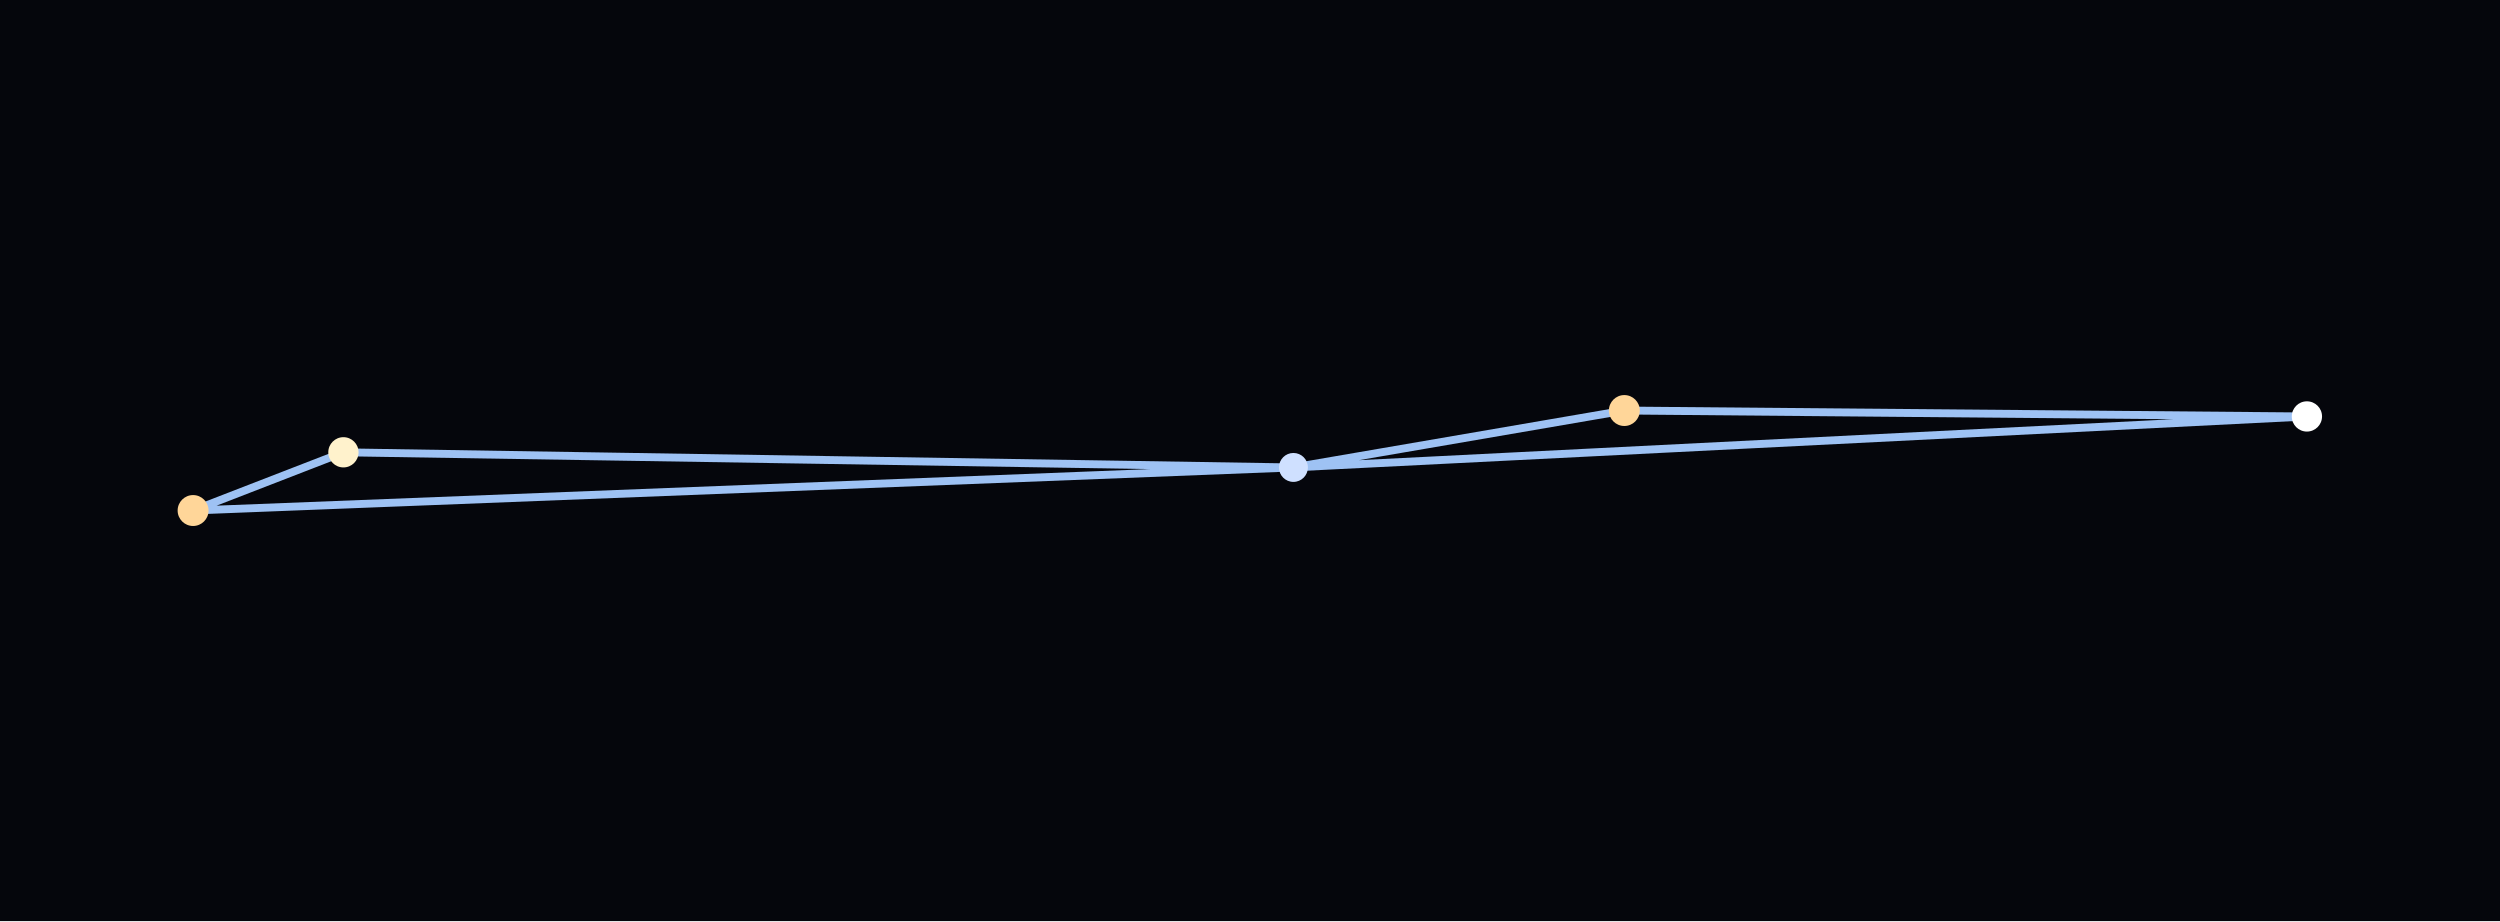
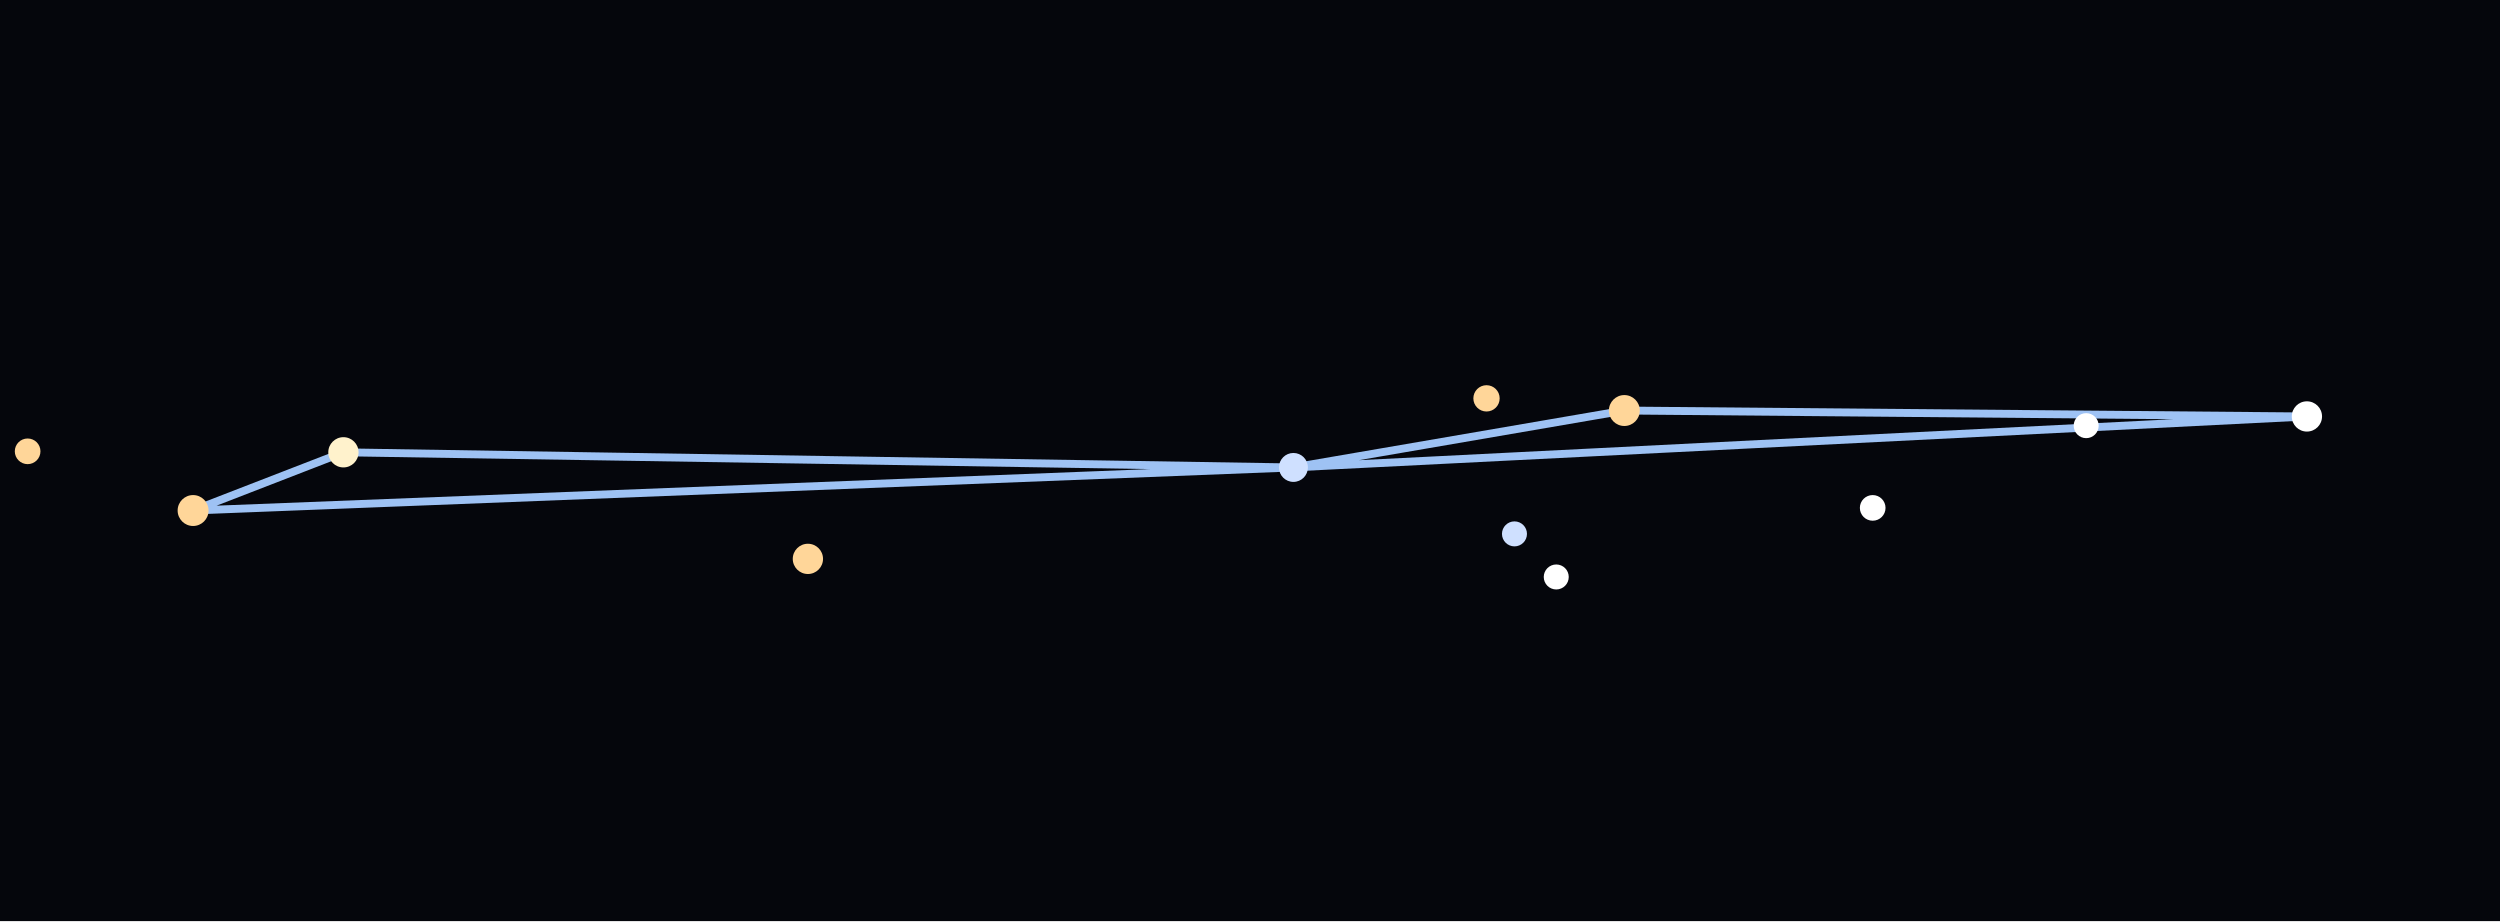
<svg xmlns="http://www.w3.org/2000/svg" viewBox="0 0 760 280" font-family="Audiowide, Segoe UI, sans-serif">
  <rect width="760" height="280" fill="#05060c" />
  <polyline class="fig-line" points="701.3,126.6 493.8,124.8 393.2,142.1 104.4,137.5 58.7,155.2 393.2,142.1 701.3,126.6" fill="none" stroke="#a6ccff" stroke-width="2.4" stroke-opacity="0.95" stroke-linejoin="round" data-seq="44382,41312,39794,35228,34481,39794,44382" />
  <circle class="star" cx="701.3" cy="126.6" r="4.6" fill="#ffffff" data-name="HIP 44382" data-meta="mag 4.0" data-vid="44382" />
  <circle class="star" cx="493.8" cy="124.8" r="4.7" fill="#ffd699" data-name="HIP 41312" data-meta="mag 3.77" data-vid="41312" />
  <circle class="star" cx="393.2" cy="142.1" r="4.4" fill="#cfe0ff" data-name="HIP 39794" data-meta="mag 4.35" data-vid="39794" />
  <circle class="star" cx="104.4" cy="137.5" r="4.6" fill="#fff2cc" data-name="HIP 35228" data-meta="mag 3.97" data-vid="35228" />
  <circle class="star" cx="58.7" cy="155.2" r="4.7" fill="#ffd699" data-name="HIP 34481" data-meta="mag 3.78" data-vid="34481" />
+   <circle class="star" cx="-39.1" cy="158.4" r="3.8" fill="#cfe0ff" data-name="HIP 32912" data-meta="mag 5.41" data-vid="32912" />
+   <circle class="star" cx="8.4" cy="137.2" r="3.9" fill="#ffd699" data-name="HIP 33682" data-meta="mag 5.18" data-vid="33682" />
+   <circle class="star" cx="245.6" cy="169.9" r="4.6" fill="#ffd699" data-name="HIP 37504" data-meta="mag 3.93" data-vid="37504" />
+   <circle class="star" cx="451.9" cy="121.1" r="4.0" fill="#ffd699" data-name="HIP 40680" data-meta="mag 5.06" data-vid="40680" />
+   <circle class="star" cx="460.4" cy="162.3" r="3.8" fill="#cfe0ff" data-name="HIP 40817" data-meta="mag 5.33" data-vid="40817" />
+   <circle class="star" cx="473.1" cy="175.4" r="3.8" fill="#ffffff" data-name="HIP 41003" data-meta="mag 5.28" data-vid="41003" />
+   <circle class="star" cx="569.3" cy="154.4" r="3.9" fill="#ffffff" data-name="HIP 42425" data-meta="mag 5.19" data-vid="42425" />
+   <circle class="star" cx="634.2" cy="129.4" r="3.8" fill="#ffffff" data-name="HIP 43414" data-meta="mag 5.34" data-vid="43414" />
</svg>
